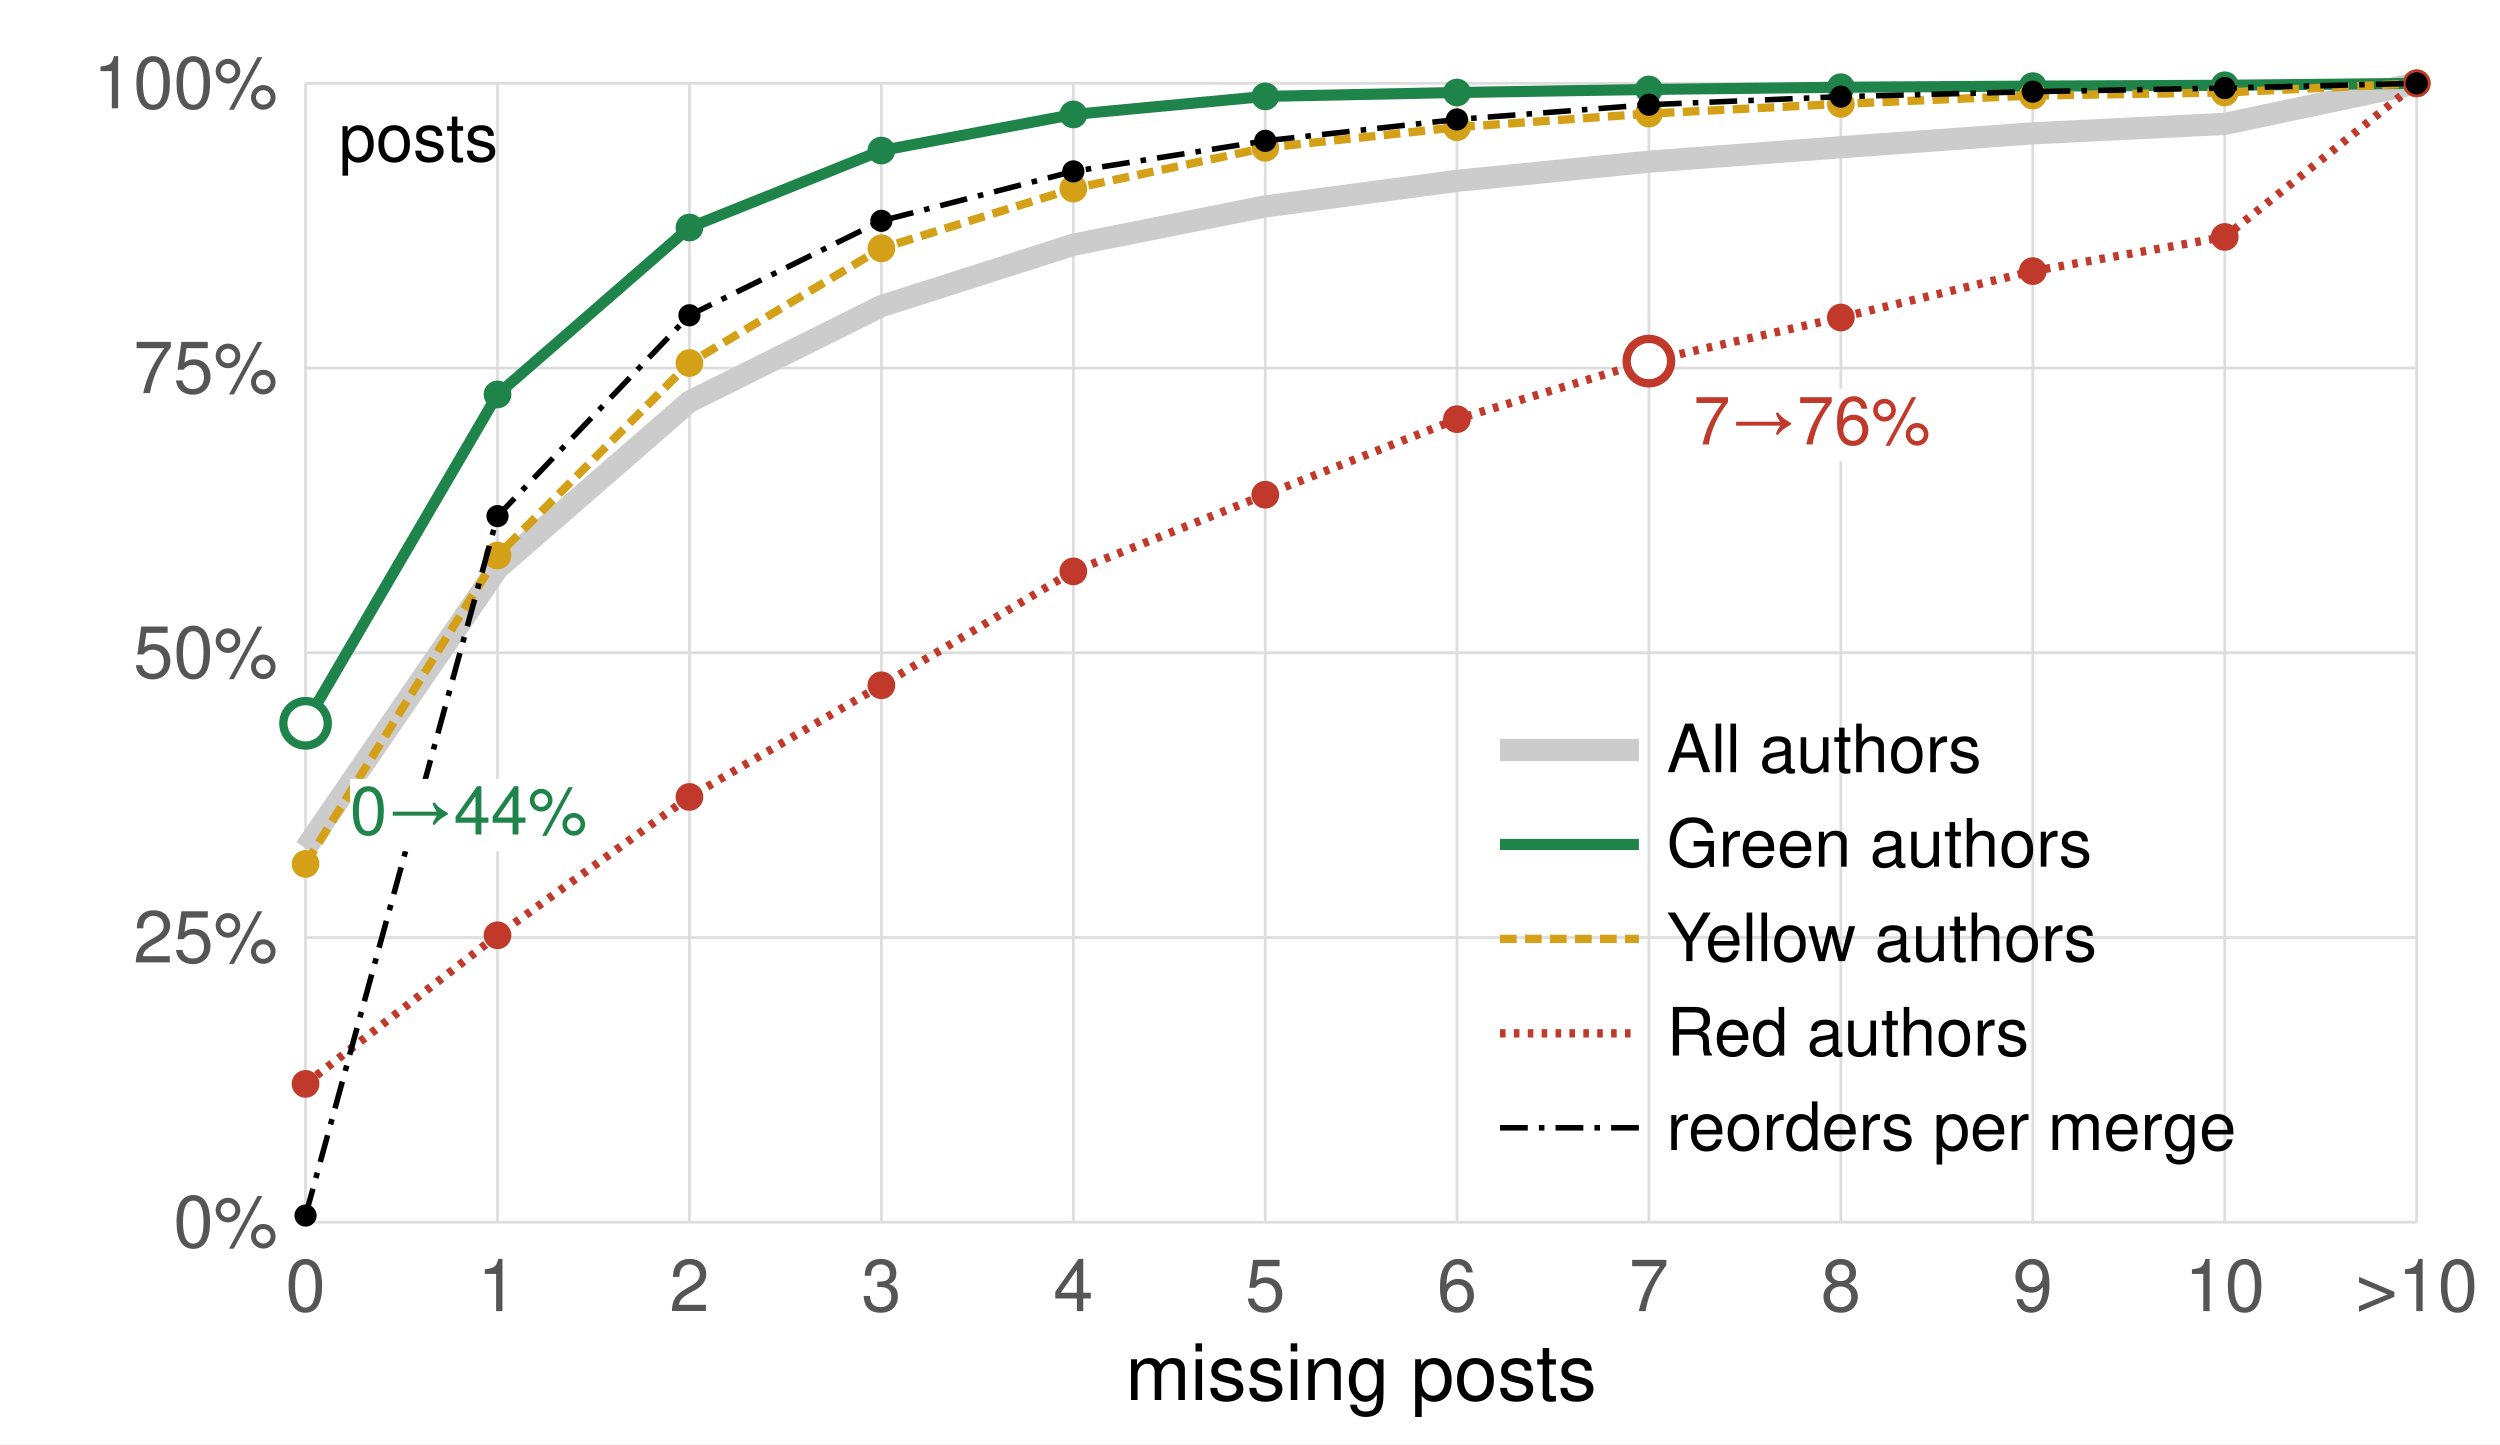
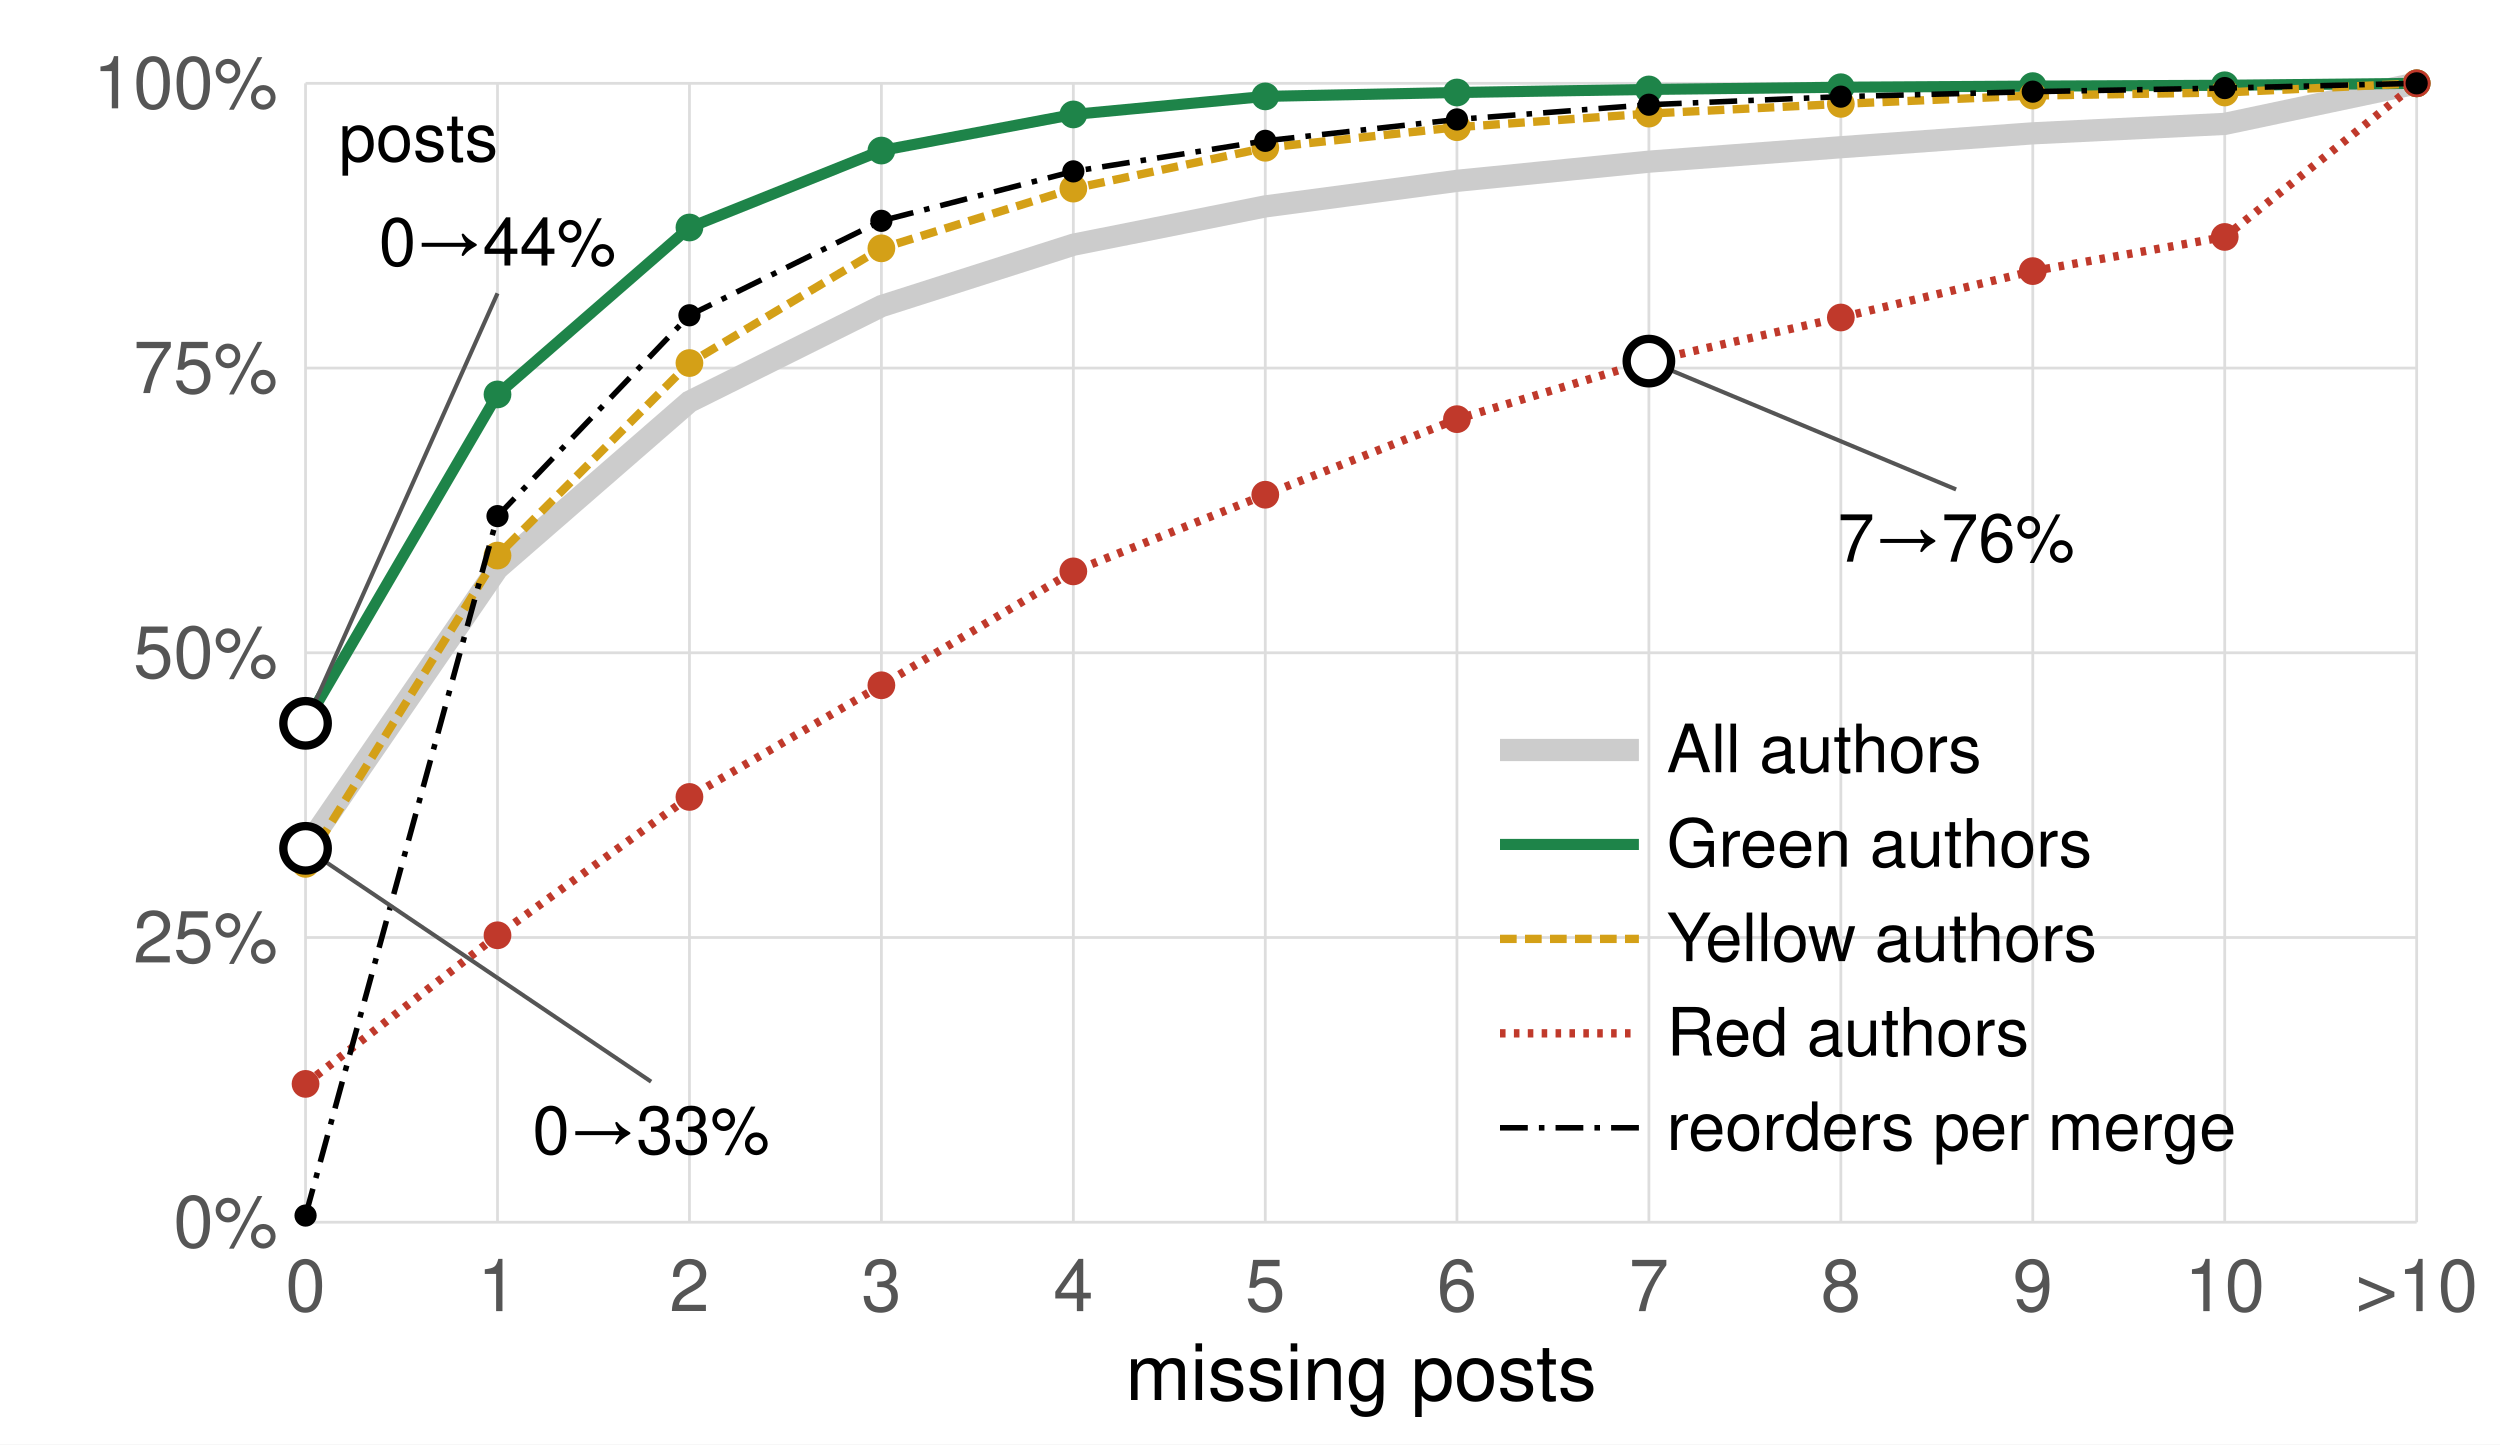
<svg xmlns="http://www.w3.org/2000/svg" width="900" height="520" viewBox="0 0 900 520">
  <rect width="900" height="520" fill="#ffffff" />
  <line x1="110" x2="870" y1="440.0" y2="440.0" stroke="#dddddd" />
  <text x="100.0" y="449.0" font-family="Helvetica, Arial, sans-serif" font-size="26" text-anchor="end" fill="#555555">0%</text>
  <line x1="110" x2="870" y1="337.5" y2="337.5" stroke="#dddddd" />
  <text x="100.0" y="346.5" font-family="Helvetica, Arial, sans-serif" font-size="26" text-anchor="end" fill="#555555">25%</text>
  <line x1="110" x2="870" y1="235.0" y2="235.0" stroke="#dddddd" />
  <text x="100.0" y="244.0" font-family="Helvetica, Arial, sans-serif" font-size="26" text-anchor="end" fill="#555555">50%</text>
  <line x1="110" x2="870" y1="132.5" y2="132.5" stroke="#dddddd" />
  <text x="100.0" y="141.5" font-family="Helvetica, Arial, sans-serif" font-size="26" text-anchor="end" fill="#555555">75%</text>
  <line x1="110" x2="870" y1="30.0" y2="30.0" stroke="#dddddd" />
  <text x="100.0" y="39.0" font-family="Helvetica, Arial, sans-serif" font-size="26" text-anchor="end" fill="#555555">100%</text>
  <line y1="30" y2="440" x1="110.0" x2="110.0" stroke="#dddddd" />
  <text x="110.0" y="472.0" font-family="Helvetica, Arial, sans-serif" font-size="26" text-anchor="middle" fill="#555555">0</text>
  <line y1="30" y2="440" x1="179.1" x2="179.1" stroke="#dddddd" />
  <text x="179.1" y="472.0" font-family="Helvetica, Arial, sans-serif" font-size="26" text-anchor="middle" fill="#555555">1</text>
  <line y1="30" y2="440" x1="248.2" x2="248.2" stroke="#dddddd" />
  <text x="248.2" y="472.0" font-family="Helvetica, Arial, sans-serif" font-size="26" text-anchor="middle" fill="#555555">2</text>
  <line y1="30" y2="440" x1="317.3" x2="317.3" stroke="#dddddd" />
  <text x="317.3" y="472.0" font-family="Helvetica, Arial, sans-serif" font-size="26" text-anchor="middle" fill="#555555">3</text>
  <line y1="30" y2="440" x1="386.4" x2="386.4" stroke="#dddddd" />
  <text x="386.4" y="472.0" font-family="Helvetica, Arial, sans-serif" font-size="26" text-anchor="middle" fill="#555555">4</text>
  <line y1="30" y2="440" x1="455.5" x2="455.5" stroke="#dddddd" />
  <text x="455.5" y="472.0" font-family="Helvetica, Arial, sans-serif" font-size="26" text-anchor="middle" fill="#555555">5</text>
  <line y1="30" y2="440" x1="524.5" x2="524.5" stroke="#dddddd" />
  <text x="524.5" y="472.0" font-family="Helvetica, Arial, sans-serif" font-size="26" text-anchor="middle" fill="#555555">6</text>
  <line y1="30" y2="440" x1="593.6" x2="593.6" stroke="#dddddd" />
  <text x="593.6" y="472.0" font-family="Helvetica, Arial, sans-serif" font-size="26" text-anchor="middle" fill="#555555">7</text>
  <line y1="30" y2="440" x1="662.7" x2="662.7" stroke="#dddddd" />
  <text x="662.7" y="472.0" font-family="Helvetica, Arial, sans-serif" font-size="26" text-anchor="middle" fill="#555555">8</text>
  <line y1="30" y2="440" x1="731.8" x2="731.8" stroke="#dddddd" />
  <text x="731.8" y="472.0" font-family="Helvetica, Arial, sans-serif" font-size="26" text-anchor="middle" fill="#555555">9</text>
  <line y1="30" y2="440" x1="800.9" x2="800.9" stroke="#dddddd" />
  <text x="800.9" y="472.0" font-family="Helvetica, Arial, sans-serif" font-size="26" text-anchor="middle" fill="#555555">10</text>
  <line y1="30" y2="440" x1="870.0" x2="870.0" stroke="#dddddd" />
  <text x="870.0" y="472.0" font-family="Helvetica, Arial, sans-serif" font-size="26" text-anchor="middle" fill="#555555">&gt;10</text>
  <text x="490.0" y="504.0" font-family="Helvetica, Arial, sans-serif" font-size="28" text-anchor="middle" fill="#000000">missing posts</text>
  <text x="122.0" y="58.0" font-family="Helvetica, Arial, sans-serif" font-size="24" text-anchor="start" fill="#000000">posts</text>
  <polyline fill="none" stroke="#cccccc" stroke-width="8" points="110.0,305.4 179.1,204.7 248.2,144.6 317.3,110.2 386.4,88.1 455.5,74.3 524.5,65.1 593.6,58.2 662.7,53.0 731.8,48.0 800.9,44.6 870.0,30.0" />
  <polyline fill="none" stroke="#1e8449" stroke-width="4" points="110.0,260.4 179.1,142.0 248.2,81.9 317.3,54.2 386.4,41.2 455.5,34.7 524.5,33.3 593.6,32.2 662.7,31.4 731.8,31.0 800.9,30.7 870.0,30.0" />
  <circle cx="110.0" cy="260.4" r="5" fill="#1e8449" />
  <circle cx="179.1" cy="142.0" r="5" fill="#1e8449" />
  <circle cx="248.2" cy="81.9" r="5" fill="#1e8449" />
  <circle cx="317.3" cy="54.2" r="5" fill="#1e8449" />
  <circle cx="386.4" cy="41.2" r="5" fill="#1e8449" />
  <circle cx="455.5" cy="34.7" r="5" fill="#1e8449" />
  <circle cx="524.5" cy="33.3" r="5" fill="#1e8449" />
  <circle cx="593.6" cy="32.2" r="5" fill="#1e8449" />
  <circle cx="662.7" cy="31.4" r="5" fill="#1e8449" />
  <circle cx="731.8" cy="31.0" r="5" fill="#1e8449" />
  <circle cx="800.9" cy="30.7" r="5" fill="#1e8449" />
  <circle cx="870.0" cy="30.0" r="5" fill="#1e8449" />
  <polyline fill="none" stroke="#d4a017" stroke-width="3" stroke-dasharray="6 3" points="110.0,311.0 179.1,200.0 248.2,130.7 317.3,89.4 386.4,67.9 455.5,53.2 524.5,45.8 593.6,40.9 662.7,37.4 731.8,34.4 800.9,33.3 870.0,30.0" />
  <circle cx="110.0" cy="311.0" r="5" fill="#d4a017" />
  <circle cx="179.1" cy="200.0" r="5" fill="#d4a017" />
  <circle cx="248.2" cy="130.7" r="5" fill="#d4a017" />
  <circle cx="317.3" cy="89.4" r="5" fill="#d4a017" />
  <circle cx="386.4" cy="67.9" r="5" fill="#d4a017" />
  <circle cx="455.5" cy="53.2" r="5" fill="#d4a017" />
  <circle cx="524.5" cy="45.8" r="5" fill="#d4a017" />
  <circle cx="593.6" cy="40.9" r="5" fill="#d4a017" />
  <circle cx="662.7" cy="37.4" r="5" fill="#d4a017" />
  <circle cx="731.8" cy="34.4" r="5" fill="#d4a017" />
  <circle cx="800.9" cy="33.3" r="5" fill="#d4a017" />
  <circle cx="870.0" cy="30.0" r="5" fill="#d4a017" />
  <polyline fill="none" stroke="#c0392b" stroke-width="3" stroke-dasharray="2 3" points="110.0,390.2 179.1,336.7 248.2,286.9 317.3,246.7 386.4,205.7 455.5,178.1 524.5,150.9 593.6,130.0 662.7,114.3 731.8,97.6 800.9,85.3 870.0,30.0" />
  <circle cx="110.0" cy="390.2" r="5" fill="#c0392b" />
  <circle cx="179.1" cy="336.7" r="5" fill="#c0392b" />
  <circle cx="248.2" cy="286.9" r="5" fill="#c0392b" />
  <circle cx="317.3" cy="246.7" r="5" fill="#c0392b" />
  <circle cx="386.4" cy="205.7" r="5" fill="#c0392b" />
  <circle cx="455.5" cy="178.1" r="5" fill="#c0392b" />
  <circle cx="524.5" cy="150.9" r="5" fill="#c0392b" />
  <circle cx="593.6" cy="130.0" r="5" fill="#c0392b" />
  <circle cx="662.7" cy="114.3" r="5" fill="#c0392b" />
  <circle cx="731.8" cy="97.6" r="5" fill="#c0392b" />
  <circle cx="800.9" cy="85.3" r="5" fill="#c0392b" />
  <circle cx="870.0" cy="30.0" r="5" fill="#c0392b" />
  <polyline fill="none" stroke="#000000" stroke-width="2" stroke-dasharray="10 4 2 4" points="110.0,437.6 179.1,185.8 248.2,113.5 317.3,79.5 386.4,61.7 455.5,50.7 524.5,43.0 593.6,37.7 662.7,34.8 731.8,33.0 800.9,31.7 870.0,30.0" />
  <circle cx="110.0" cy="437.6" r="4" fill="#000000" />
  <circle cx="179.1" cy="185.8" r="4" fill="#000000" />
  <circle cx="248.2" cy="113.5" r="4" fill="#000000" />
  <circle cx="317.3" cy="79.5" r="4" fill="#000000" />
  <circle cx="386.4" cy="61.7" r="4" fill="#000000" />
  <circle cx="455.5" cy="50.7" r="4" fill="#000000" />
  <circle cx="524.5" cy="43.0" r="4" fill="#000000" />
  <circle cx="593.6" cy="37.7" r="4" fill="#000000" />
  <circle cx="662.7" cy="34.8" r="4" fill="#000000" />
  <circle cx="731.8" cy="33.0" r="4" fill="#000000" />
  <circle cx="800.9" cy="31.7" r="4" fill="#000000" />
  <circle cx="870.0" cy="30.0" r="4" fill="#000000" />
  <line x1="540" x2="590" y1="270" y2="270" stroke="#cccccc" stroke-width="8" />
  <text x="600.0" y="278.0" font-family="Helvetica, Arial, sans-serif" font-size="24" text-anchor="start" fill="#000000">All authors</text>
  <line x1="540" x2="590" y1="304" y2="304" stroke="#1e8449" stroke-width="4" />
  <text x="600.0" y="312.0" font-family="Helvetica, Arial, sans-serif" font-size="24" text-anchor="start" fill="#000000">Green authors</text>
  <line x1="540" x2="590" y1="338" y2="338" stroke="#d4a017" stroke-width="3" stroke-dasharray="6 3" />
  <text x="600.0" y="346.0" font-family="Helvetica, Arial, sans-serif" font-size="24" text-anchor="start" fill="#000000">Yellow authors</text>
  <line x1="540" x2="590" y1="372" y2="372" stroke="#c0392b" stroke-width="3" stroke-dasharray="2 3" />
  <text x="600.0" y="380.0" font-family="Helvetica, Arial, sans-serif" font-size="24" text-anchor="start" fill="#000000">Red authors</text>
  <line x1="540" x2="590" y1="406" y2="406" stroke="#000000" stroke-width="2" stroke-dasharray="10 4 2 4" />
  <text x="600.0" y="414.0" font-family="Helvetica, Arial, sans-serif" font-size="24" text-anchor="start" fill="#000000">reorders per merge</text>
-   <circle cx="110.0" cy="260.4" r="8" fill="#ffffff" stroke="#1e8449" stroke-width="3" />
-   <rect x="126.0" y="280.4" width="66.0" height="26" fill="#ffffff" />
-   <text x="126.0" y="300.4" font-family="Helvetica, Arial, sans-serif" font-size="24" text-anchor="start" fill="#1e8449">0→44%</text>
-   <circle cx="593.6" cy="130.0" r="8" fill="#ffffff" stroke="#c0392b" stroke-width="3" />
-   <rect x="609.6" y="140.0" width="66.0" height="26" fill="#ffffff" />
-   <text x="609.6" y="160.0" font-family="Helvetica, Arial, sans-serif" font-size="24" text-anchor="start" fill="#c0392b">7→76%</text>
+   <line x1="110.0" y1="305.4" x2="234.4" y2="389.4" stroke="#555555" stroke-width="1.5" />
+   <circle cx="110.0" cy="305.4" r="8" fill="#ffffff" stroke="#000000" stroke-width="3" />
+   <text x="234.4" y="415.4" font-family="Helvetica, Arial, sans-serif" font-size="24" text-anchor="middle" fill="#000000">0→33%</text>
+   <line x1="110.0" y1="260.4" x2="179.1" y2="105.6" stroke="#555555" stroke-width="1.5" />
+   <circle cx="110.0" cy="260.4" r="8" fill="#ffffff" stroke="#000000" stroke-width="3" />
+   <text x="179.1" y="95.6" font-family="Helvetica, Arial, sans-serif" font-size="24" text-anchor="middle" fill="#000000">0→44%</text>
+   <line x1="593.6" y1="130.0" x2="704.2" y2="176.2" stroke="#555555" stroke-width="1.5" />
+   <circle cx="593.6" cy="130.0" r="8" fill="#ffffff" stroke="#000000" stroke-width="3" />
+   <text x="704.2" y="202.2" font-family="Helvetica, Arial, sans-serif" font-size="24" text-anchor="middle" fill="#000000">7→76%</text>
</svg>
